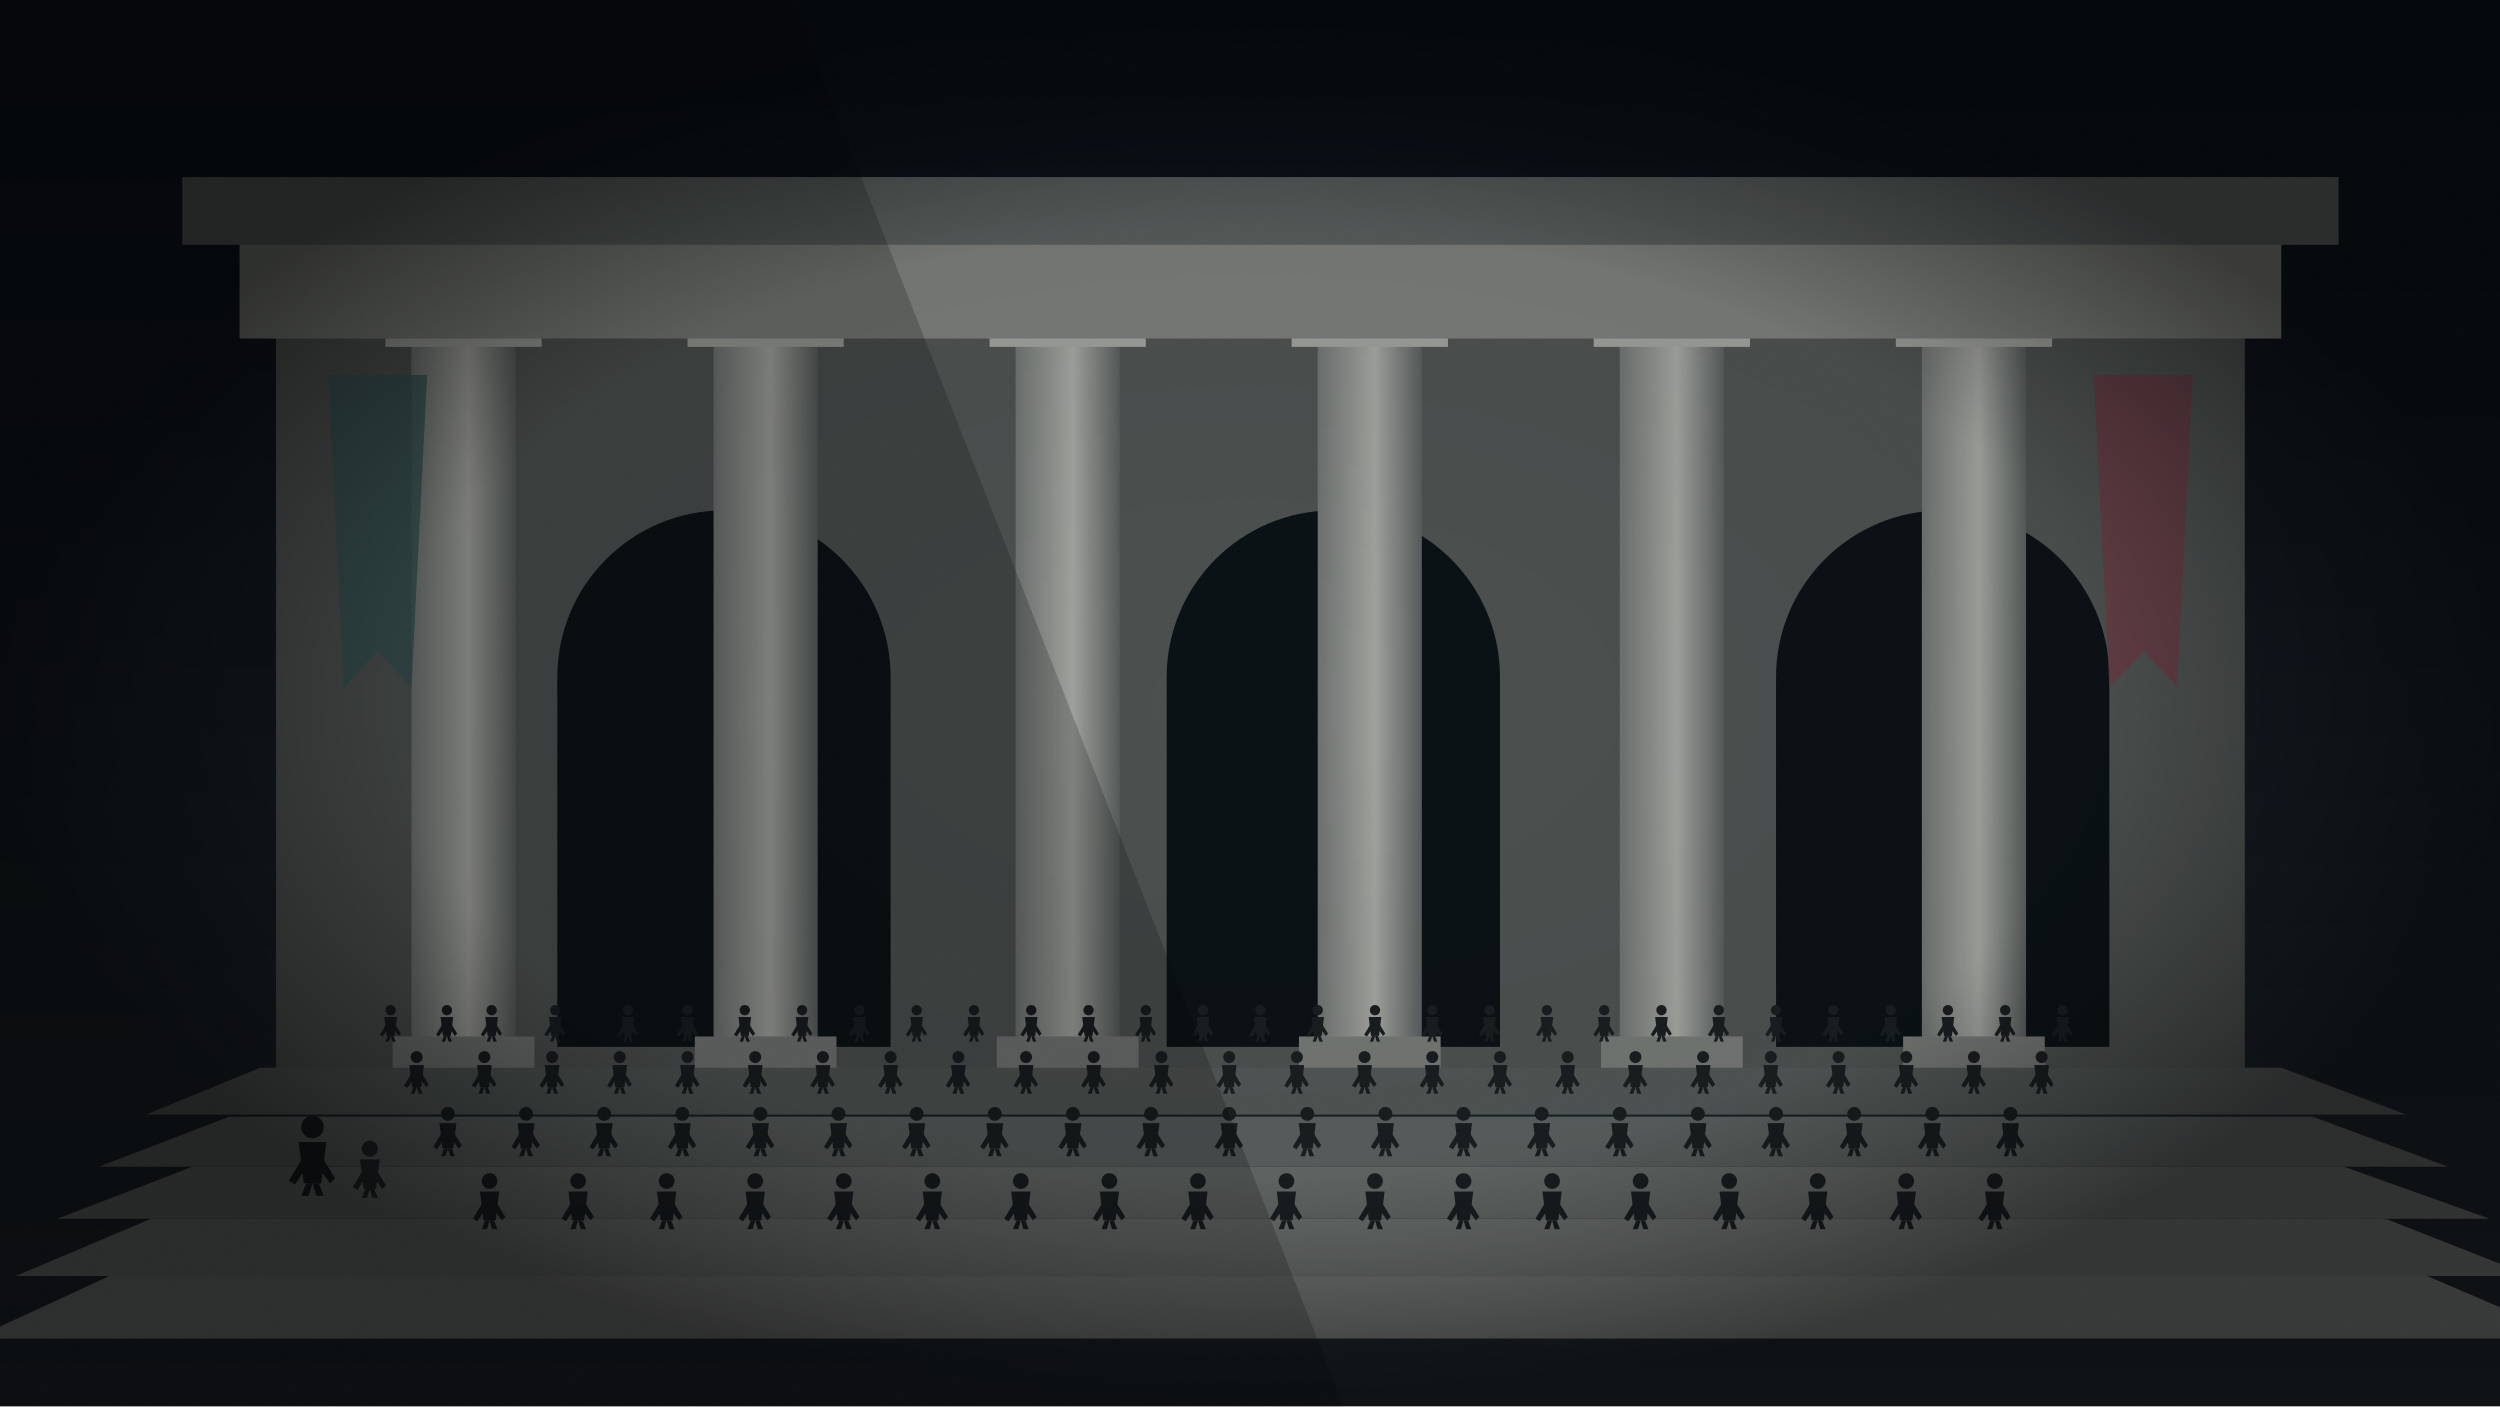
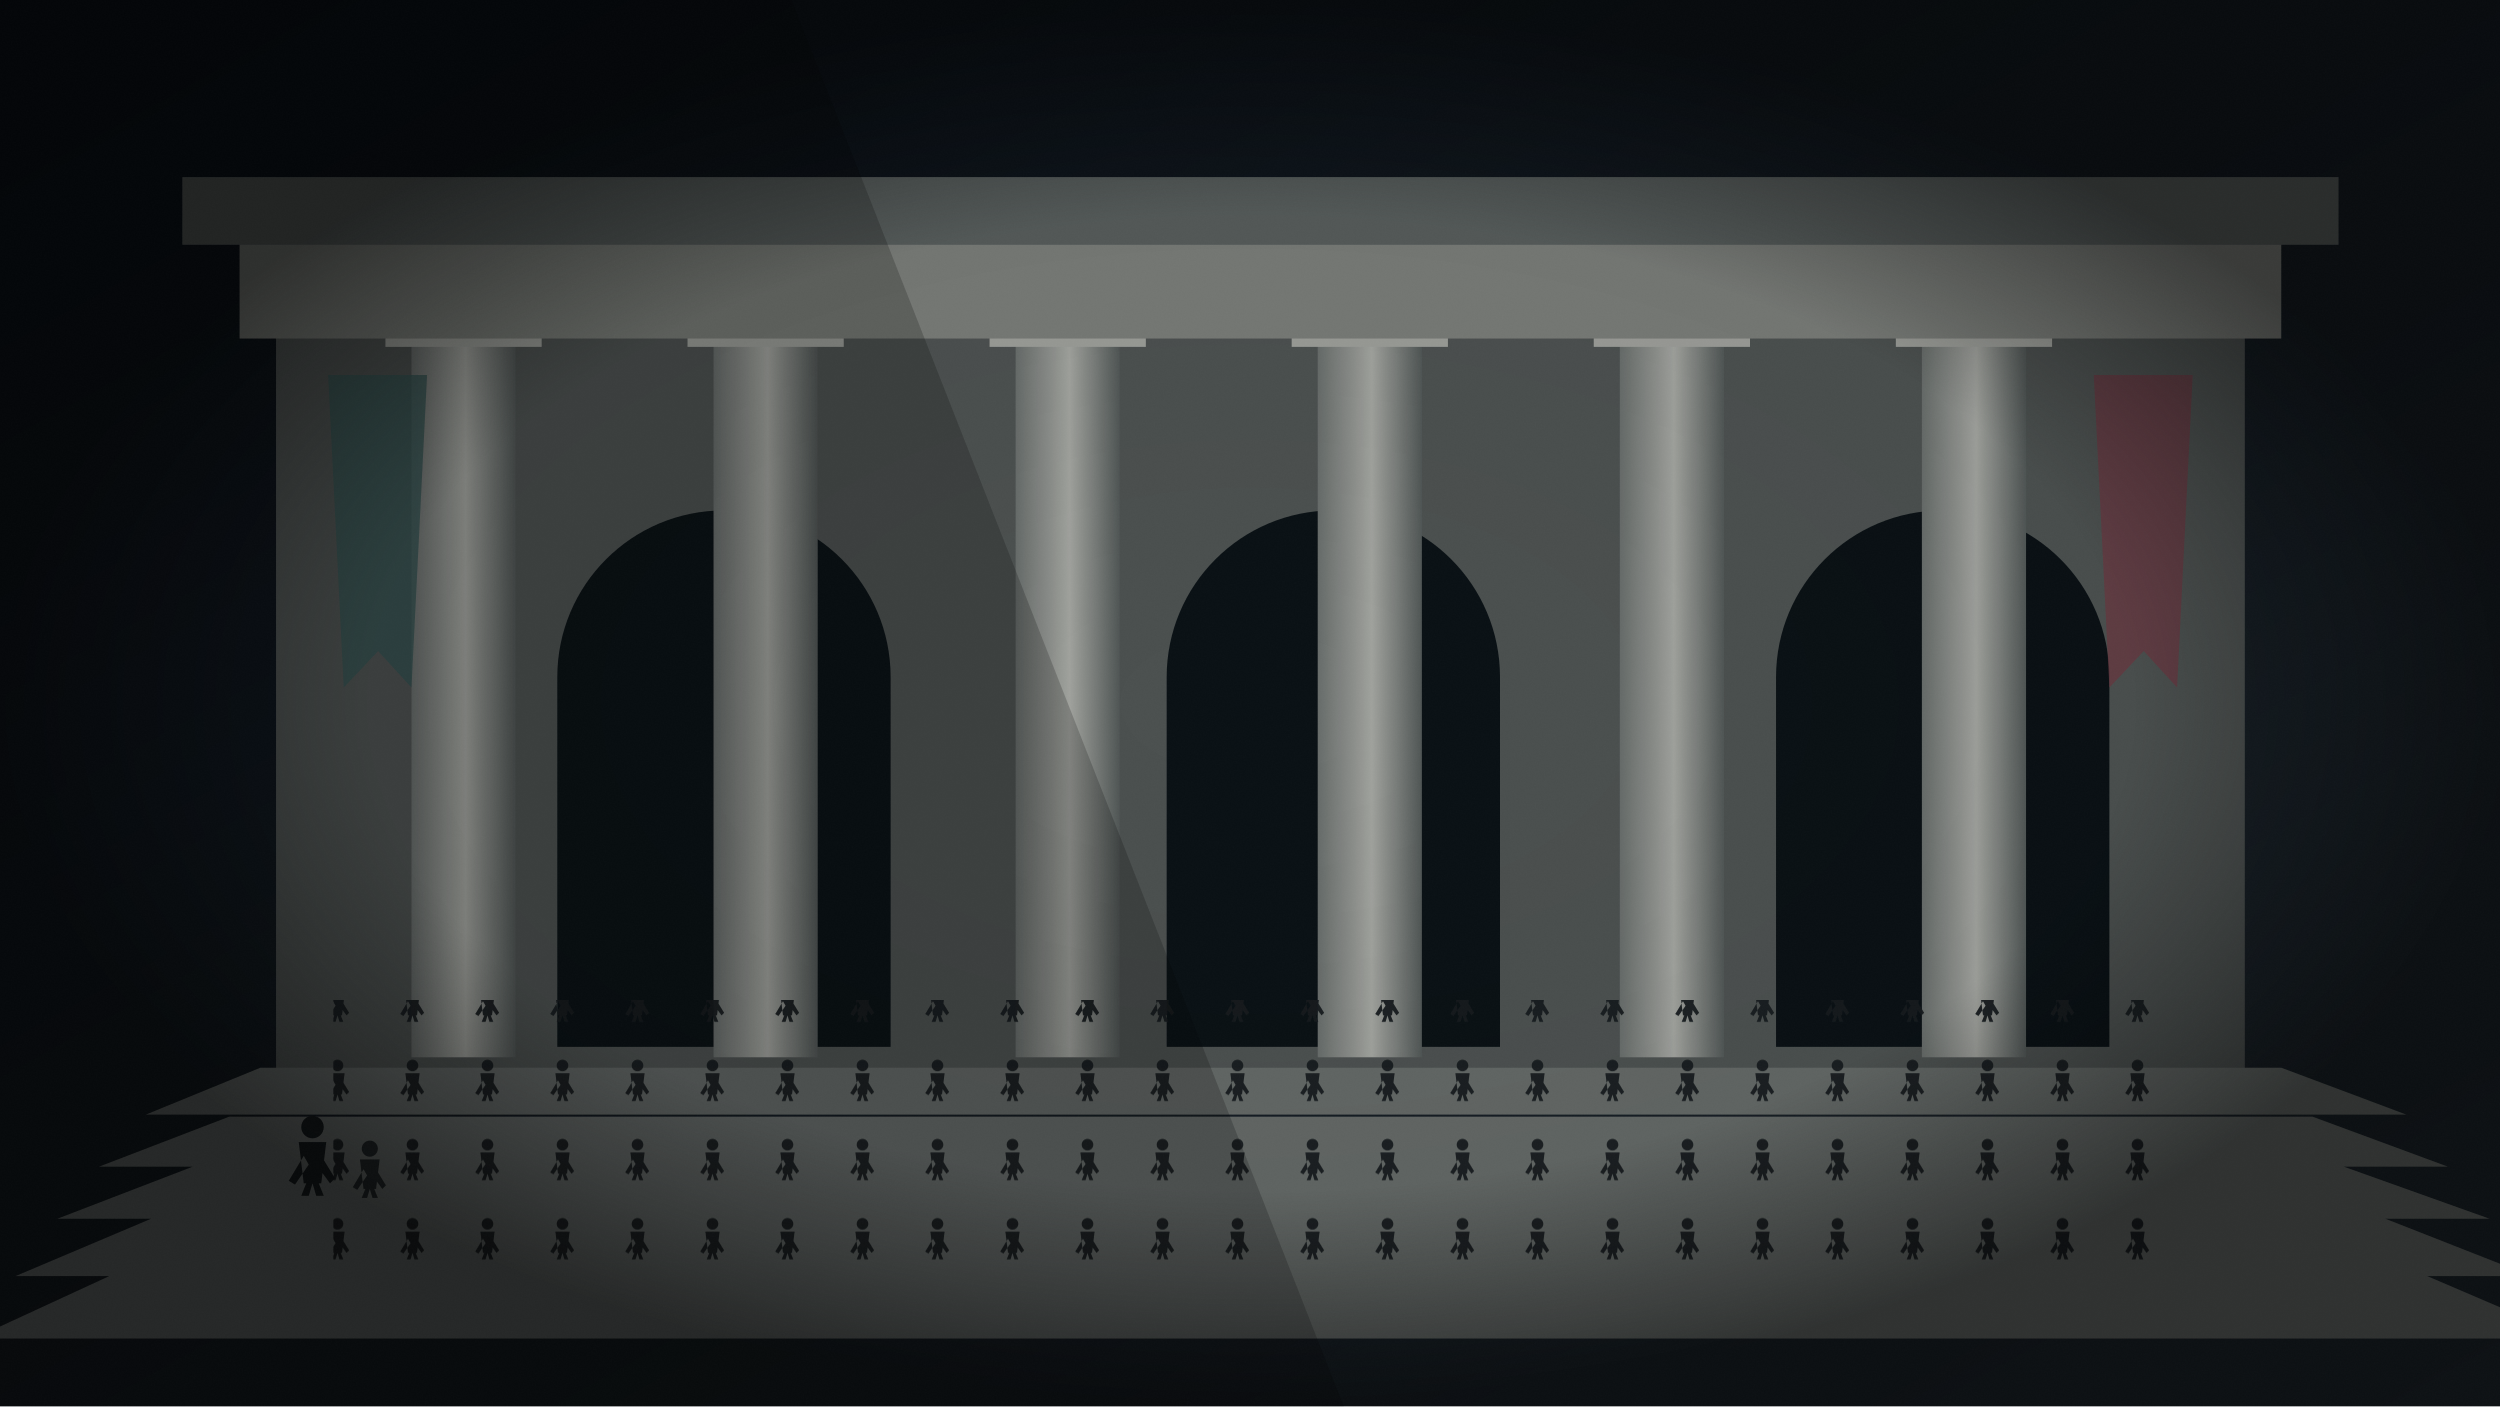
<svg xmlns="http://www.w3.org/2000/svg" width="2400" height="1350" viewBox="0 0 2400 1350">
  <defs>
-     <filter id="softglow" x="-40%" y="-40%" width="180%" height="180%">
+     <filter id="g" x="-40%" y="-40%" width="180%" height="180%">
      <feGaussianBlur stdDeviation="22" />
    </filter>
-     <filter id="noise" x="0" y="0" width="100%" height="100%">
-       <feTurbulence type="fractalNoise" baseFrequency="0.7" numOctaves="3" seed="17" />
+     <filter id="n">
+       <feTurbulence type="fractalNoise" baseFrequency=".7" numOctaves="3" seed="17" />
      <feColorMatrix type="saturate" values="0" />
      <feComponentTransfer>
-         <feFuncA type="table" tableValues="0 0.06" />
+         <feFuncA type="table" tableValues="0 .055" />
      </feComponentTransfer>
    </filter>
-     <radialGradient id="vignette">
-       <stop offset="0%" stop-color="#000" stop-opacity="0" />
-       <stop offset="68%" stop-color="#000" stop-opacity="0.05" />
-       <stop offset="100%" stop-color="#000" stop-opacity="0.52" />
+     <radialGradient id="v">
+       <stop offset="0" stop-color="#000" stop-opacity="0" />
+       <stop offset=".7" stop-color="#000" stop-opacity=".04" />
+       <stop offset="1" stop-color="#000" stop-opacity=".52" />
    </radialGradient>
-     <g id="person" fill="currentColor">
-       <circle cx="0" cy="-55" r="9" />
-       <path d="M-11 -43 L11 -43 L7 -10 L-7 -10 Z" />
-       <path d="M-7 -32 L-19 -12 L-14 -9 L-3 -25 Z" />
-       <path d="M7 -32 L18 -14 L14 -10 L3 -25 Z" />
-       <path d="M-5 -10 L-9 0 L-3 0 L0 -10 Z" />
-       <path d="M5 -10 L9 0 L3 0 L0 -10 Z" />
+     <g id="p" fill="currentColor">
+       <circle cy="-55" r="9" />
+       <path d="M-11-43H11L7-10H-7Z M-7-32L-19-12l5 3 11-16ZM7-32l11 18-4 4L3-25ZM-5-10-9 0h6l3-10ZM5-10 9 0H3L0-10Z" />
    </g>
-     <linearGradient id="skyO" x2="0" y2="1">
+   </defs>
+   <defs>
+     <linearGradient id="s" y2="1">
      <stop stop-color="#070d14" />
      <stop offset="1" stop-color="#1b2329" />
    </linearGradient>
-     <linearGradient id="stoneO" x2="1" y2="0">
-       <stop stop-color="#6b706e" />
-       <stop offset=".55" stop-color="#a0a29d" />
-       <stop offset="1" stop-color="#555b5a" />
+     <linearGradient id="stone" x2="1">
+       <stop stop-color="#666b69" />
+       <stop offset=".52" stop-color="#a0a29d" />
+       <stop offset="1" stop-color="#505655" />
    </linearGradient>
+     <pattern id="crowd" width="72" height="76" patternUnits="userSpaceOnUse">
+       <g transform="translate(36 69) scale(.62)" color="#151a1d">
+         <use href="#p" />
+       </g>
+     </pattern>
  </defs>
-   <rect width="2400" height="1350" fill="url(#skyO)" />
+   <rect width="2400" height="1350" fill="url(#s)" />
  <rect x="265" y="300" width="1890" height="730" fill="#4b504f" />
-   <path d="M535 1005 V650 A160 160 0 0 1 855 650 V1005 Z" fill="#091014" />
-   <path d="M1120 1005 V650 A160 160 0 0 1 1440 650 V1005 Z" fill="#091014" />
-   <path d="M1705 1005 V650 A160 160 0 0 1 2025 650 V1005 Z" fill="#091014" />
-   <g>
-     <rect x="395" y="300" width="100" height="715" fill="url(#stoneO)" />
-     <rect x="370" y="275" width="150" height="58" fill="#9a9c97" />
-     <rect x="377" y="995" width="136" height="38" fill="#727673" />
+   <path d="M535 1005V650a160 160 0 01320 0v355ZM1120 1005V650a160 160 0 01320 0v355ZM1705 1005V650a160 160 0 01320 0v355Z" fill="#091014" />
+   <g fill="url(#stone)">
+     <rect x="395" y="300" width="100" height="715" />
+     <rect x="685" y="300" width="100" height="715" />
+     <rect x="975" y="300" width="100" height="715" />
+     <rect x="1265" y="300" width="100" height="715" />
+     <rect x="1555" y="300" width="100" height="715" />
+     <rect x="1845" y="300" width="100" height="715" />
  </g>
-   <g>
-     <rect x="685" y="300" width="100" height="715" fill="url(#stoneO)" />
-     <rect x="660" y="275" width="150" height="58" fill="#9a9c97" />
-     <rect x="667" y="995" width="136" height="38" fill="#727673" />
-   </g>
-   <g>
-     <rect x="975" y="300" width="100" height="715" fill="url(#stoneO)" />
-     <rect x="950" y="275" width="150" height="58" fill="#9a9c97" />
-     <rect x="957" y="995" width="136" height="38" fill="#727673" />
-   </g>
-   <g>
-     <rect x="1265" y="300" width="100" height="715" fill="url(#stoneO)" />
-     <rect x="1240" y="275" width="150" height="58" fill="#9a9c97" />
-     <rect x="1247" y="995" width="136" height="38" fill="#727673" />
-   </g>
-   <g>
-     <rect x="1555" y="300" width="100" height="715" fill="url(#stoneO)" />
-     <rect x="1530" y="275" width="150" height="58" fill="#9a9c97" />
-     <rect x="1537" y="995" width="136" height="38" fill="#727673" />
-   </g>
-   <g>
-     <rect x="1845" y="300" width="100" height="715" fill="url(#stoneO)" />
-     <rect x="1820" y="275" width="150" height="58" fill="#9a9c97" />
-     <rect x="1827" y="995" width="136" height="38" fill="#727673" />
+   <g fill="#9a9c97">
+     <rect x="370" y="275" width="150" height="58" />
+     <rect x="660" y="275" width="150" height="58" />
+     <rect x="950" y="275" width="150" height="58" />
+     <rect x="1240" y="275" width="150" height="58" />
+     <rect x="1530" y="275" width="150" height="58" />
+     <rect x="1820" y="275" width="150" height="58" />
  </g>
  <rect x="230" y="225" width="1960" height="100" fill="#777a76" />
  <rect x="175" y="170" width="2070" height="65" fill="#555b5a" />
  <path d="M315 360h95l-15 300-32-35-33 35z" fill="#31514f" fill-opacity=".75" />
  <path d="M2010 360h95l-15 300-32-35-33 35z" fill="#6c3540" fill-opacity=".7" />
-   <g fill="#4f5554">
-     <path d="M250 1025H2190L2310 1070H140Z" />
-     <path d="M220 1072H2220L2350 1120H95Z" fill="#585e5d" />
-     <path d="M185 1120H2250L2390 1170H55Z" fill="#626765" />
-     <path d="M145 1170H2290L2430 1225H15Z" fill="#6a6f6d" />
-     <path d="M105 1225H2330L2470 1285H-25Z" fill="#747875" />
-   </g>
-   <g color="#171c1f">
-     <use href="#person" transform="translate(375 1000) scale(.55)" />
-     <use href="#person" transform="translate(429 1000) scale(.55)" />
-     <use href="#person" transform="translate(472 1000) scale(.55)" />
-     <use href="#person" transform="translate(533 1000) scale(.55)" />
-     <use href="#person" transform="translate(603 1000) scale(.55)" />
-     <use href="#person" transform="translate(660 1000) scale(.55)" />
-     <use href="#person" transform="translate(715 1000) scale(.55)" />
-     <use href="#person" transform="translate(770 1000) scale(.55)" />
-     <use href="#person" transform="translate(825 1000) scale(.55)" />
-     <use href="#person" transform="translate(880 1000) scale(.55)" />
-     <use href="#person" transform="translate(935 1000) scale(.55)" />
-     <use href="#person" transform="translate(990 1000) scale(.55)" />
-     <use href="#person" transform="translate(1045 1000) scale(.55)" />
-     <use href="#person" transform="translate(1100 1000) scale(.55)" />
-     <use href="#person" transform="translate(1155 1000) scale(.55)" />
-     <use href="#person" transform="translate(1210 1000) scale(.55)" />
-     <use href="#person" transform="translate(1265 1000) scale(.55)" />
-     <use href="#person" transform="translate(1320 1000) scale(.55)" />
-     <use href="#person" transform="translate(1375 1000) scale(.55)" />
-     <use href="#person" transform="translate(1430 1000) scale(.55)" />
-     <use href="#person" transform="translate(1485 1000) scale(.55)" />
-     <use href="#person" transform="translate(1540 1000) scale(.55)" />
-     <use href="#person" transform="translate(1595 1000) scale(.55)" />
-     <use href="#person" transform="translate(1650 1000) scale(.55)" />
-     <use href="#person" transform="translate(1705 1000) scale(.55)" />
-     <use href="#person" transform="translate(1760 1000) scale(.55)" />
-     <use href="#person" transform="translate(1815 1000) scale(.55)" />
-     <use href="#person" transform="translate(1870 1000) scale(.55)" />
-     <use href="#person" transform="translate(1925 1000) scale(.55)" />
-     <use href="#person" transform="translate(1980 1000) scale(.55)" />
-     <use href="#person" transform="translate(400 1050) scale(.64)" />
-     <use href="#person" transform="translate(465 1050) scale(.64)" />
-     <use href="#person" transform="translate(530 1050) scale(.64)" />
-     <use href="#person" transform="translate(595 1050) scale(.64)" />
-     <use href="#person" transform="translate(660 1050) scale(.64)" />
-     <use href="#person" transform="translate(725 1050) scale(.64)" />
-     <use href="#person" transform="translate(790 1050) scale(.64)" />
-     <use href="#person" transform="translate(855 1050) scale(.64)" />
-     <use href="#person" transform="translate(920 1050) scale(.64)" />
-     <use href="#person" transform="translate(985 1050) scale(.64)" />
-     <use href="#person" transform="translate(1050 1050) scale(.64)" />
-     <use href="#person" transform="translate(1115 1050) scale(.64)" />
-     <use href="#person" transform="translate(1180 1050) scale(.64)" />
-     <use href="#person" transform="translate(1245 1050) scale(.64)" />
-     <use href="#person" transform="translate(1310 1050) scale(.64)" />
-     <use href="#person" transform="translate(1375 1050) scale(.64)" />
-     <use href="#person" transform="translate(1440 1050) scale(.64)" />
-     <use href="#person" transform="translate(1505 1050) scale(.64)" />
-     <use href="#person" transform="translate(1570 1050) scale(.64)" />
-     <use href="#person" transform="translate(1635 1050) scale(.64)" />
-     <use href="#person" transform="translate(1700 1050) scale(.64)" />
-     <use href="#person" transform="translate(1765 1050) scale(.64)" />
-     <use href="#person" transform="translate(1830 1050) scale(.64)" />
-     <use href="#person" transform="translate(1895 1050) scale(.64)" />
-     <use href="#person" transform="translate(1960 1050) scale(.64)" />
-     <use href="#person" transform="translate(430 1110) scale(.74)" />
-     <use href="#person" transform="translate(505 1110) scale(.74)" />
-     <use href="#person" transform="translate(580 1110) scale(.74)" />
-     <use href="#person" transform="translate(655 1110) scale(.74)" />
-     <use href="#person" transform="translate(730 1110) scale(.74)" />
-     <use href="#person" transform="translate(805 1110) scale(.74)" />
-     <use href="#person" transform="translate(880 1110) scale(.74)" />
-     <use href="#person" transform="translate(955 1110) scale(.74)" />
-     <use href="#person" transform="translate(1030 1110) scale(.74)" />
-     <use href="#person" transform="translate(1105 1110) scale(.74)" />
-     <use href="#person" transform="translate(1180 1110) scale(.74)" />
-     <use href="#person" transform="translate(1255 1110) scale(.74)" />
-     <use href="#person" transform="translate(1330 1110) scale(.74)" />
-     <use href="#person" transform="translate(1405 1110) scale(.74)" />
-     <use href="#person" transform="translate(1480 1110) scale(.74)" />
-     <use href="#person" transform="translate(1555 1110) scale(.74)" />
-     <use href="#person" transform="translate(1630 1110) scale(.74)" />
-     <use href="#person" transform="translate(1705 1110) scale(.74)" />
-     <use href="#person" transform="translate(1780 1110) scale(.74)" />
-     <use href="#person" transform="translate(1855 1110) scale(.74)" />
-     <use href="#person" transform="translate(1930 1110) scale(.74)" />
-     <use href="#person" transform="translate(470 1180) scale(.84)" />
-     <use href="#person" transform="translate(555 1180) scale(.84)" />
-     <use href="#person" transform="translate(640 1180) scale(.84)" />
-     <use href="#person" transform="translate(725 1180) scale(.84)" />
-     <use href="#person" transform="translate(810 1180) scale(.84)" />
-     <use href="#person" transform="translate(895 1180) scale(.84)" />
-     <use href="#person" transform="translate(980 1180) scale(.84)" />
-     <use href="#person" transform="translate(1065 1180) scale(.84)" />
-     <use href="#person" transform="translate(1150 1180) scale(.84)" />
-     <use href="#person" transform="translate(1235 1180) scale(.84)" />
-     <use href="#person" transform="translate(1320 1180) scale(.84)" />
-     <use href="#person" transform="translate(1405 1180) scale(.84)" />
-     <use href="#person" transform="translate(1490 1180) scale(.84)" />
-     <use href="#person" transform="translate(1575 1180) scale(.84)" />
-     <use href="#person" transform="translate(1660 1180) scale(.84)" />
-     <use href="#person" transform="translate(1745 1180) scale(.84)" />
-     <use href="#person" transform="translate(1830 1180) scale(.84)" />
-     <use href="#person" transform="translate(1915 1180) scale(.84)" />
-   </g>
-   <use href="#person" transform="translate(300 1148) scale(1.2)" color="#111619" />
-   <use href="#person" transform="translate(355 1150) scale(.86)" color="#1e2325" />
-   <path d="M0 0H760L1290 1350H0Z" fill="#000" fill-opacity=".20" />
-   <rect width="2400" height="1350" fill="url(#vignette)" />
-   <rect width="2400" height="1350" filter="url(#noise)" opacity=".35" />
+   <path d="M250 1025H2190L2310 1070H140ZM220 1072H2220L2350 1120H95ZM185 1120H2250L2390 1170H55ZM145 1170H2290L2430 1225H15ZM105 1225H2330L2470 1285H-25Z" fill="#626765" />
+   <path d="M320 960H2075V1215H320Z" fill="url(#crowd)" opacity=".94" />
+   <use href="#p" transform="translate(300 1148) scale(1.2)" color="#111619" />
+   <use href="#p" transform="translate(355 1150) scale(.86)" color="#1e2325" />
+   <path d="M0 0H760L1290 1350H0Z" fill="#000" fill-opacity=".2" />
+   <rect width="2400" height="1350" fill="url(#v)" />
+   <rect width="2400" height="1350" filter="url(#n)" opacity=".35" />
</svg>
